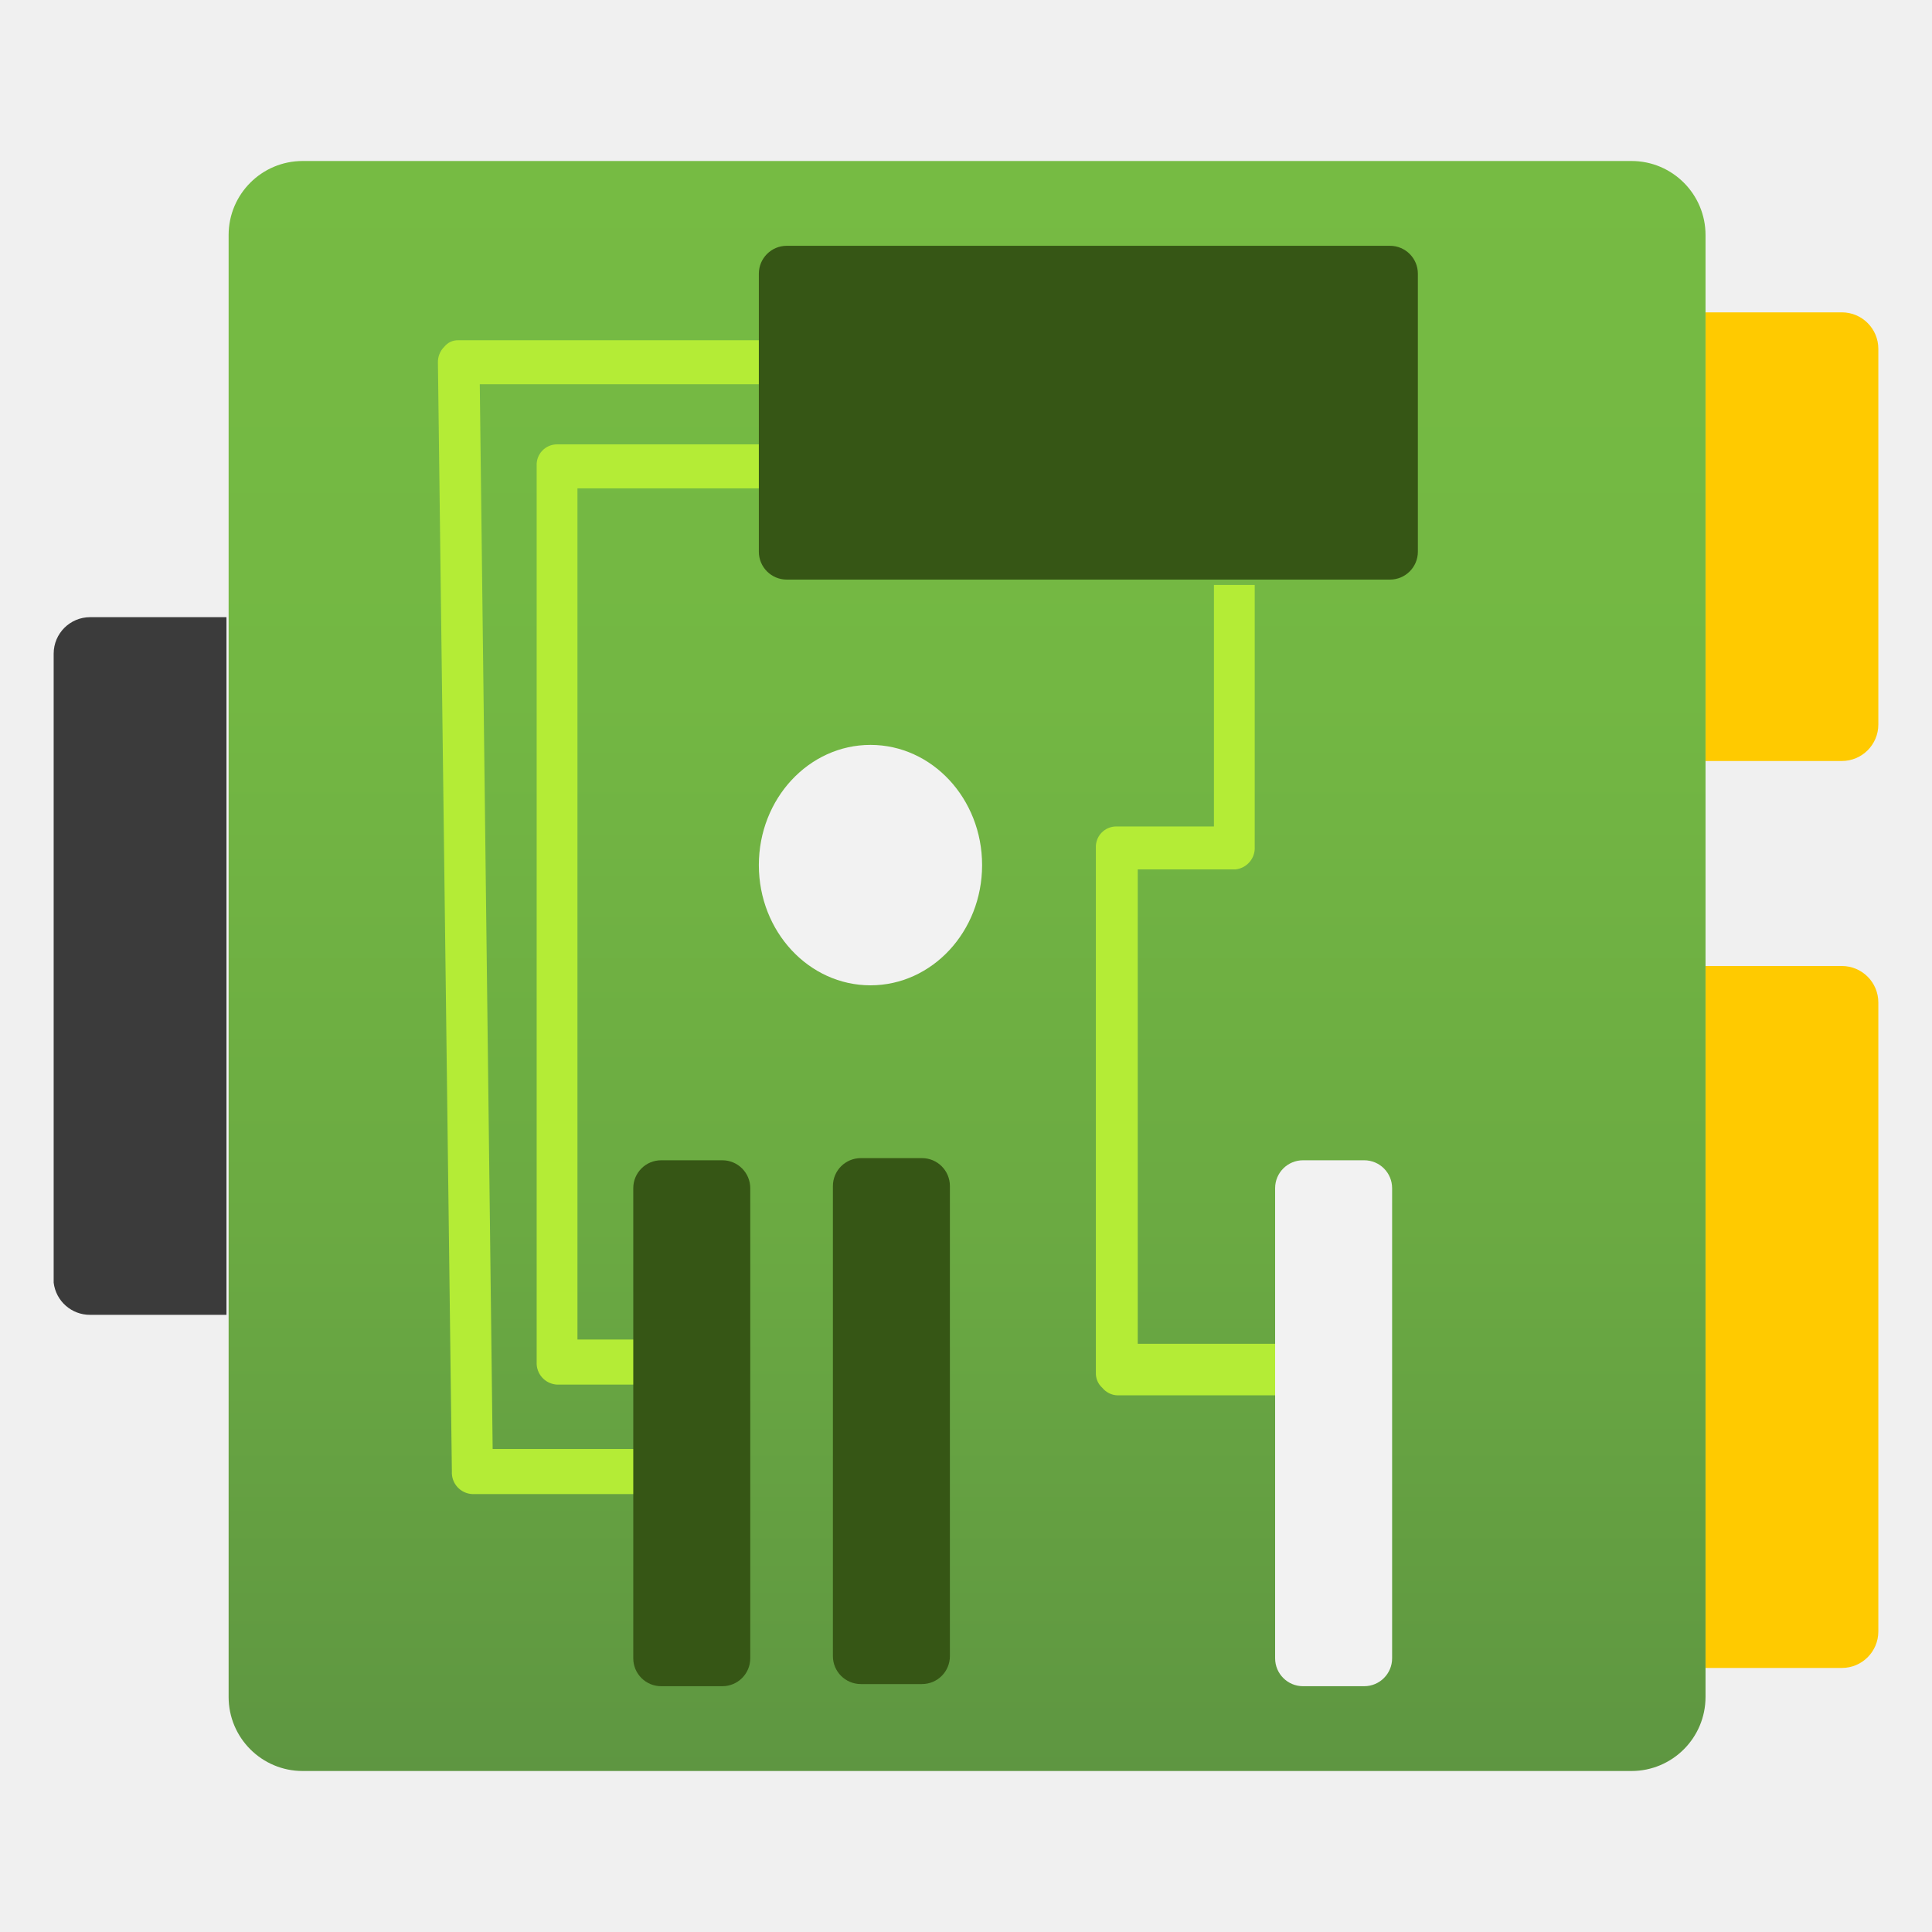
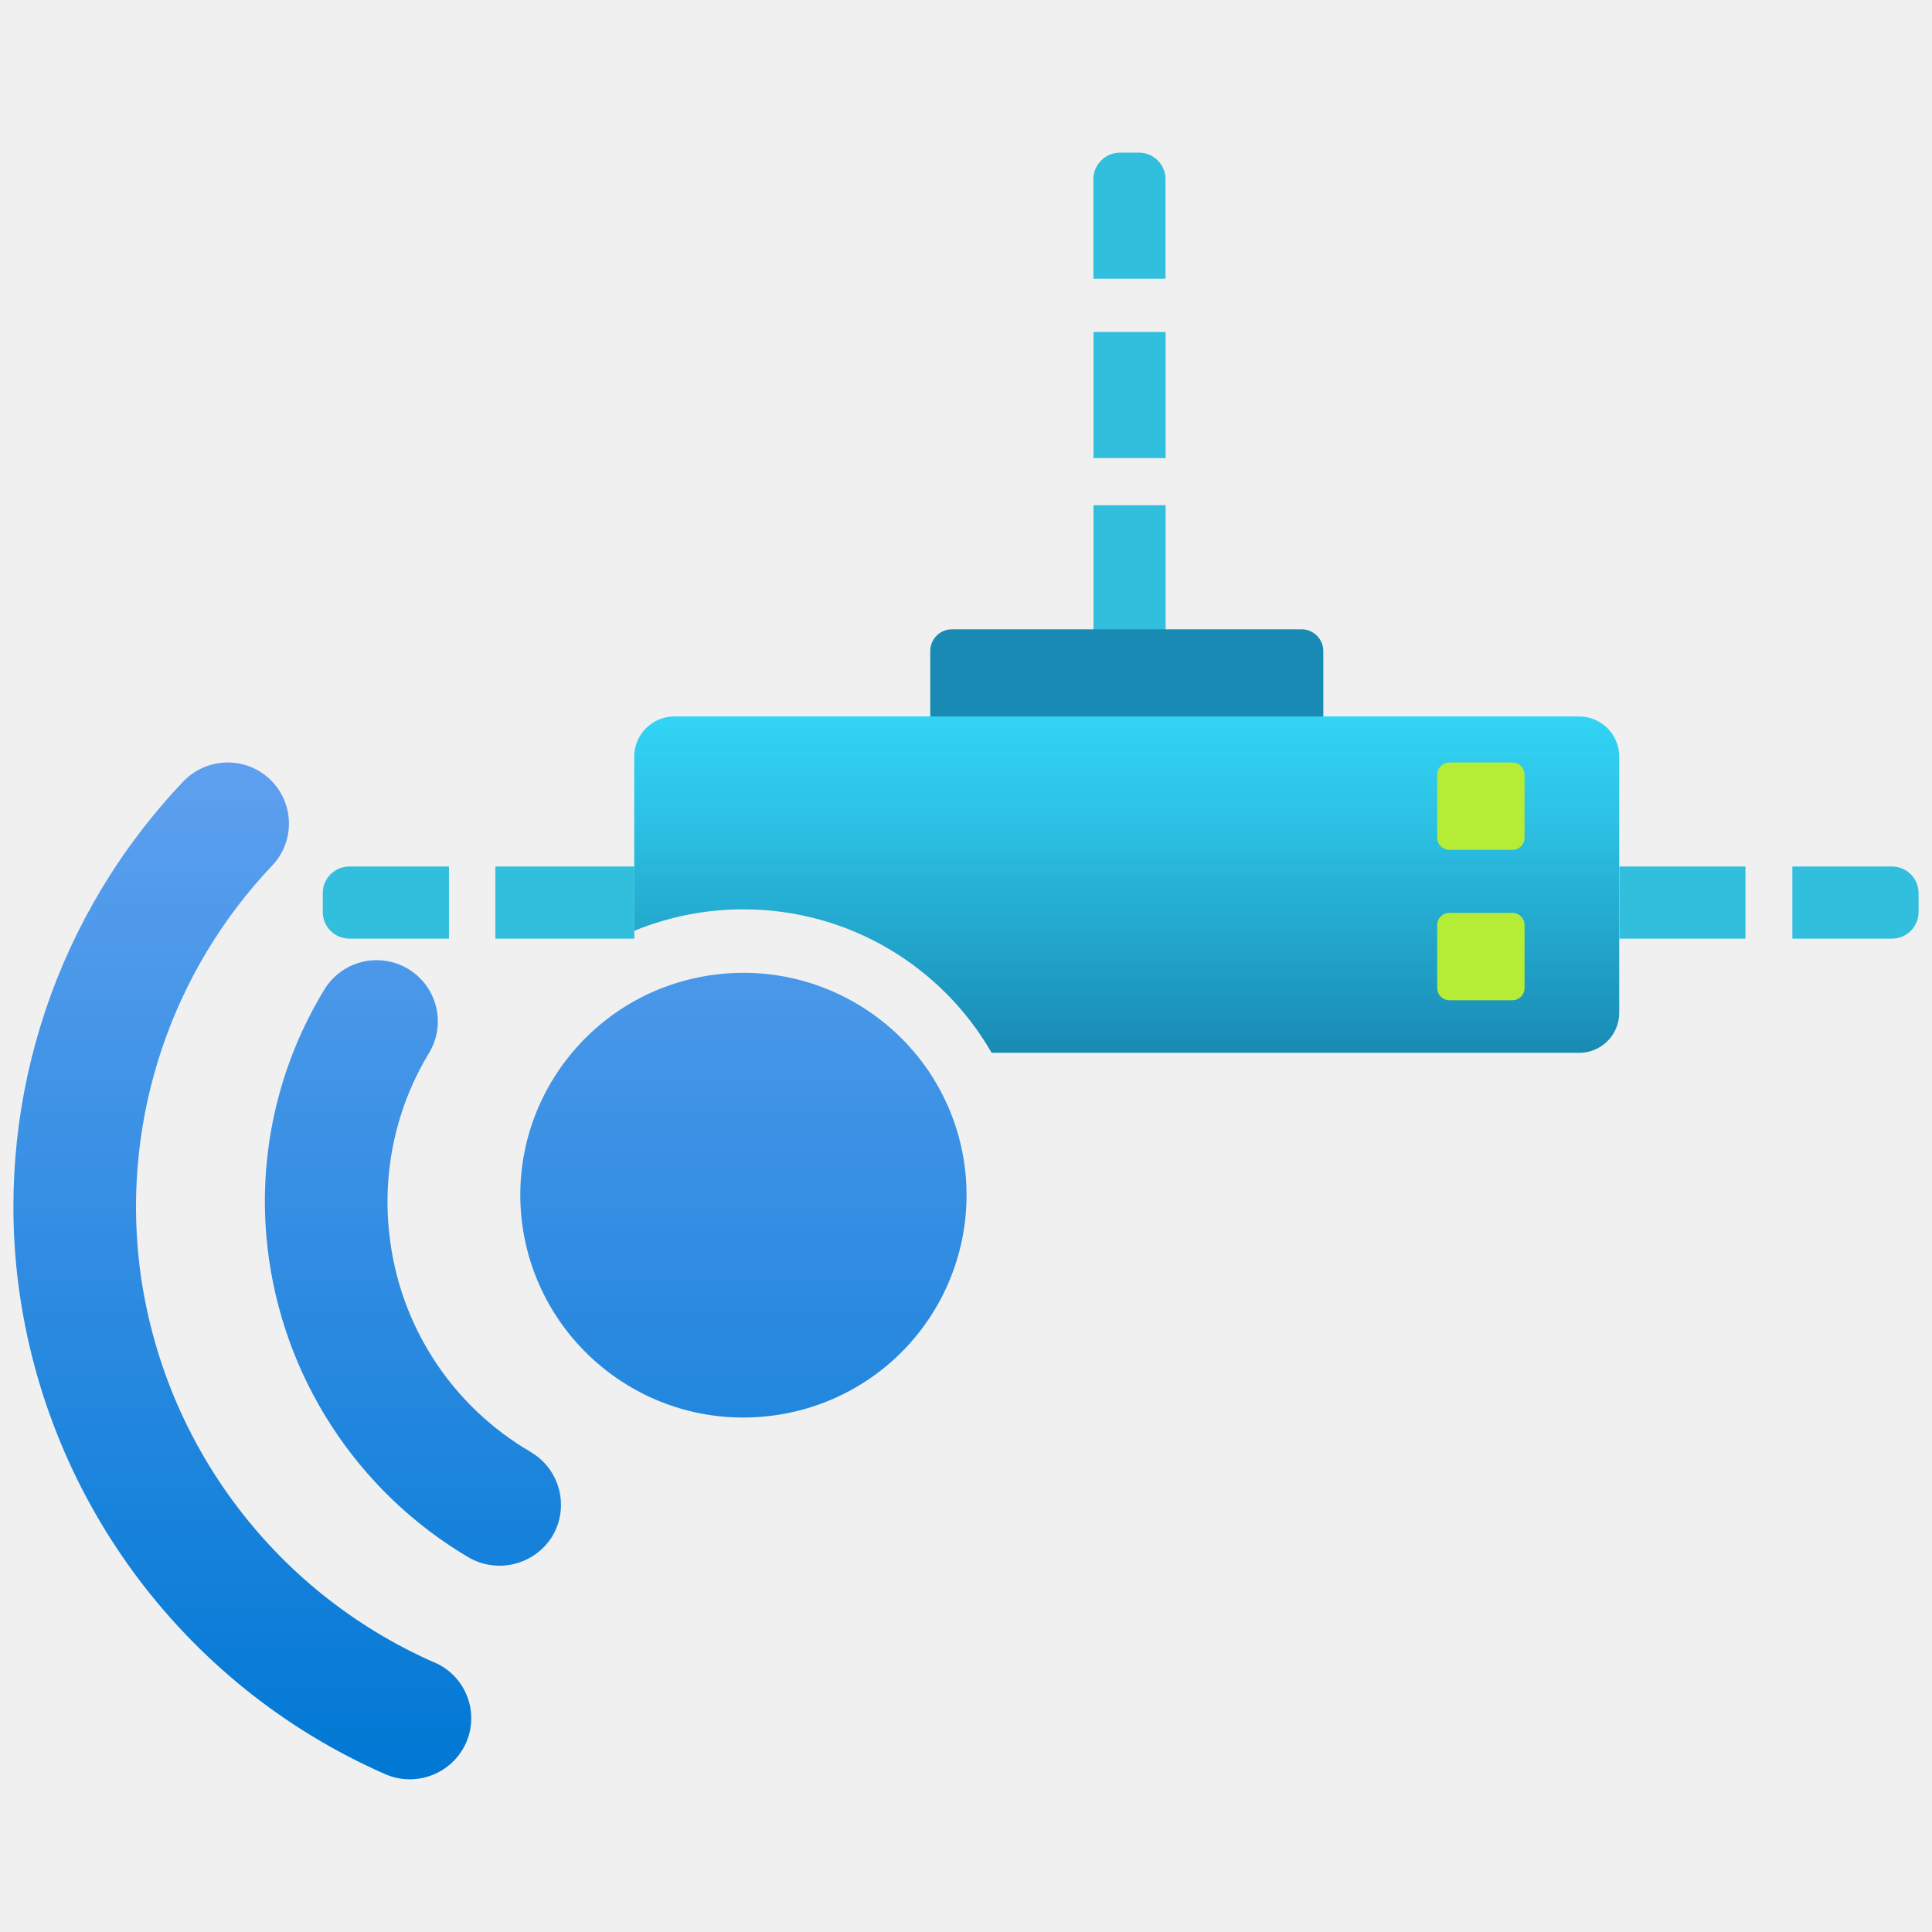
<svg xmlns="http://www.w3.org/2000/svg" viewBox="0 0 18 18" class="msportalfx-svg-placeholder" role="presentation" focusable="false">
  <g>
    <defs>
-       <linearGradient id="866cfa52-7480-4a8a-a637-179771a917c1" x1="9.01" x2="9.01" y1="16.5" y2="1.5" gradientUnits="userSpaceOnUse">
-         <stop offset="0" stop-color="#5e9641" />
-         <stop offset=".34" stop-color="#6baa42" />
-         <stop offset=".67" stop-color="#73b743" />
-         <stop offset="1" stop-color="#76bb43" />
+       <linearGradient id="53276ca8-b946-4950-9603-763d69ea216d" x1="10.498" y1="6.675" x2="10.498" y2="9.809" gradientUnits="userSpaceOnUse">
+         <stop offset="0" stop-color="#32d4f5" />
+         <stop offset=".299" stop-color="#2cc2e5" />
+         <stop offset=".899" stop-color="#1c93bb" />
+         <stop offset="1" stop-color="#198ab3" />
+       </linearGradient>
+       <linearGradient id="b7a4d911-8ad9-44ac-8906-bc3d89654304" x1="-559.435" y1="850.156" x2="-559.435" y2="859.63" gradientTransform="matrix(1 0 0 -1 564 866.734)" gradientUnits="userSpaceOnUse">
+         <stop offset="0" stop-color="#0078d4" />
+         <stop offset="1" stop-color="#5ea0ef" />
      </linearGradient>
    </defs>
-     <path fill="#ffca00" d="M15.89 2.91h1.27a.34.34 0 0 1 .34.34v3.5a.34.34 0 0 1-.34.34h-1.27V2.91zm0 6.09h1.27a.34.34 0 0 1 .34.34v5.86a.34.34 0 0 1-.34.34h-1.27V9z" />
-     <rect width="13.76" height="15" x="2.13" y="1.5" fill="url(#866cfa52-7480-4a8a-a637-179771a917c1)" rx=".69" />
-     <path fill="#b4ec36" d="M5.9 12.9h-.71a.2.2 0 0 1-.19-.21V4.34a.19.19 0 0 1 .19-.2h1.93a.19.19 0 0 1 .19.2.2.2 0 0 1-.19.21H5.38v7.93h.52a.2.2 0 0 1 .19.21.21.21 0 0 1-.19.21z" />
-     <path fill="#b4ec36" d="M6 13.92H4.4a.2.2 0 0 1-.19-.21L4.08 3.38a.2.2 0 0 1 .06-.15.16.16 0 0 1 .13-.06h2.85v.41H4.47l.12 9.92H6zm6-.92h-1.59a.19.19 0 0 1-.14-.07.18.18 0 0 1-.06-.14V7.9a.19.19 0 0 1 .19-.2h.91V5.45h.38v2.44a.2.2 0 0 1-.18.21h-.91v4.42H12z" />
-     <rect width="6.14" height="3.11" x="7.07" y="2.29" fill="#365615" rx=".26" />
-     <rect width="4.9" height="1.09" x="5.86" y="12.69" fill="#365615" rx=".26" transform="rotate(90 8.305 13.235)" />
-     <rect width="4.9" height="1.09" x="3.99" y="12.71" fill="#365615" rx=".26" transform="rotate(90 6.44 13.26)" />
-     <rect width="4.9" height="1.09" x="9.98" y="12.71" fill="#f2f2f2" rx=".26" transform="rotate(90 12.425 13.255)" />
-     <ellipse cx="8.11" cy="8.06" fill="#f2f2f2" rx="1.04" ry="1.12" />
-     <path fill="#3b3b3b" d="M2.11 12.25H.84a.34.34 0 0 1-.34-.3V6.09a.34.34 0 0 1 .34-.34h1.27v6.5z" />
+     <path d="M14.714 6.675H6.282a.374.374 0 0 0-.373.373v1.624a2.682 2.682 0 0 1 1.017-.2c.984 0 1.85.533 2.313 1.337h5.474a.373.373 0 0 0 .373-.373V7.048a.374.374 0 0 0-.373-.373Z" fill="url(#53276ca8-b946-4950-9603-763d69ea216d)" />
+     <g fill="#b4ec36">
+       <rect x="13.39" y="7.104" width=".814" height=".814" rx=".113" ry=".113" />
+       <rect x="13.39" y="8.505" width=".814" height=".814" rx=".113" ry=".113" />
+     </g>
+     <path d="M10.435 1.422h.176c.137 0 .248.111.248.248v.927h-.672V1.67c0-.137.111-.248.248-.248Zm-.247 1.671h.672v1.175h-.672V3.093Zm0 1.614h.672v1.175h-.672V4.707Z" fill="#32bedd" />
+     <path d="M8.872 5.863h3.254c.112 0 .203.091.203.203v.61H8.667v-.611c0-.112.092-.203.204-.202Z" fill="#198ab3" />
+     <path d="M17.875 8.321v.176a.248.248 0 0 1-.248.248h-.928v-.672h.928c.137 0 .248.111.248.248Zm-1.613-.248v.672h-1.175v-.672h1.175Zm-10.352 0v.672H4.615v-.672H5.91Zm-1.727 0v.672h-.928a.248.248 0 0 1-.248-.248v-.176c0-.137.111-.248.248-.248h.928Z" fill="#32bedd" />
+     <path d="M8.993 10.909C8.867 9.772 7.84 8.952 6.699 9.076s-1.964 1.147-1.839 2.285a2.078 2.078 0 0 0 2.294 1.833 2.072 2.072 0 0 0 1.839-2.285Zm-4.946 4.58a4.657 4.657 0 0 1-2.752-3.738 4.619 4.619 0 0 1 1.242-3.688c.216-.229.205-.588-.024-.804s-.591-.205-.807.024A5.746 5.746 0 0 0 .16 11.875a5.796 5.796 0 0 0 3.428 4.654.574.574 0 0 0 .754-.291.566.566 0 0 0-.293-.749h-.001Zm.9-1.96a2.681 2.681 0 0 1-1.32-2.034 2.676 2.676 0 0 1 .371-1.686.57.57 0 0 0-.978-.586 3.79 3.79 0 0 0-.528 2.397 3.862 3.862 0 0 0 1.874 2.89.577.577 0 0 0 .782-.201.57.57 0 0 0-.201-.779Z" fill="url(#b7a4d911-8ad9-44ac-8906-bc3d89654304)" />
  </g>
  <style>.msportalfx-svg-c01{fill:#fff}.msportalfx-svg-c02{fill:#e5e5e5}.msportalfx-svg-c03{fill:#a0a1a2}.msportalfx-svg-c04{fill:#7a7a7a}.msportalfx-svg-c05{fill:#3e3e3e}.msportalfx-svg-c06{fill:#1e1e1e}.msportalfx-svg-c07{fill:#0f0f0f}.msportalfx-svg-c08{fill:#ba141a}.msportalfx-svg-c09{fill:#dd5900}.msportalfx-svg-c10{fill:#ff8c00}.msportalfx-svg-c11{fill:#fcd116}.msportalfx-svg-c12{fill:#fee087}.msportalfx-svg-c13{fill:#b8d432}.msportalfx-svg-c14,.msportalfx-svg-c32{fill:#57a300}.msportalfx-svg-c15{fill:#59b4d9}.msportalfx-svg-c16{fill:#3999c6}.msportalfx-svg-c17{fill:#804998}.msportalfx-svg-c18{fill:#ec008c}.msportalfx-svg-c19{fill:#0072c6}.msportalfx-svg-c20{fill:#68217a}.msportalfx-svg-c21{fill:#00188f}.msportalfx-svg-c22{fill:#e81123}.fxs-mode-light .msportalfx-svg-c22{fill:#a4262c}.msportalfx-svg-c23{fill:#cae3f3}.msportalfx-svg-c24{fill:#59aed3}.msportalfx-svg-c25{fill:#4c3b12}.msportalfx-svg-c26{fill:#be9555}.msportalfx-svg-c27{fill:#4f4d52}.msportalfx-svg-c28{fill:#ef6f59}.msportalfx-svg-c29{fill:#f7cb64}.msportalfx-svg-c30{fill:#fdd8db}.msportalfx-svg-c31{fill:#f6ffec}.msportalfx-svg-c33{fill:#8a2da5}.msportalfx-svg-c34{fill:#e00b1c}.msportalfx-svg-c35{fill:#015cda}.msportalfx-svg-c36{fill:#5db300}.msportalfx-svg-c97{fill:#ffb900}.msportalfx-svg-c98{fill:#00a4ef}.msportalfx-svg-c99{fill:#f25022}.msportalfx-inverted-theme .msportalfx-svg-c05,.fxs-theme-dark .msportalfx-svg-c05{fill:#777}.msportalfx-inverted-theme .msportalfx-svg-c07,.fxs-theme-dark .msportalfx-svg-c07{fill:#f2f2f2}.msportalfx-svg-palette-white{fill:#fff}.msportalfx-svg-palette-blue{fill:#015cda}.msportalfx-svg-palette-black{fill:#1e1e1e}.msportalfx-svg-palette-green{fill:#57a300}.msportalfx-svg-palette-gray{fill:#a0a1a2}.msportalfx-svg-palette-inherit{fill:inherit}.msportalfx-svg-badge{position:absolute;left:0;bottom:0;min-height:10px;min-width:10px}.fxc-menu-icon&gt;.msportalfx-svg-badge{left:-2px;bottom:-2px;min-height:8px;min-width:8px}.msportalfx-svg-disabled{filter:grayscale(100%)}.msportalfx-svg-loading-square{animation:ProgressFlagAnimation 1.45s infinite ease-in-out;transform-origin:50%}.msportalfx-svg-loading-square:nth-child(1){animation-delay:0s}.msportalfx-svg-loading-square:nth-child(2){animation-delay:.2s}.msportalfx-svg-loading-square:nth-child(3){animation-delay:.4s}@keyframes ProgressFlagAnimation{0%{transform:scale(1);opacity:.3}36.1%{transform:scale(1.06);opacity:1}50%{transform:scale(1.06);opacity:1}86.1%{transform:scale(1);opacity:.3}}.msportalfx-svg-flip-horizontal&gt;svg,svg.msportalfx-svg-flip-horizontal{transform:scaleX(-1)}.msportalfx-svg-fabric-rotate360{animation:ImageRotation 1.3s cubic-bezier(.53,.21,.29,.67) infinite}@keyframes ImageRotation{0%{transform:rotate(-45deg)}100%{transform:rotate(315deg)}}.fxs-svg-number .msportalfx-font-bold{font-size:10px;fill:#0065ad}.fxs-svg-number .fxs-svg-circle{stroke-width:0%;fill:#0078d4}.fxs-svg-number .fxs-svg-text{fill:#fff;font-size:10px}.fxs-svg-number.msportalfx-svg-disabled{filter:grayscale(0%)}.fxs-svg-number.msportalfx-svg-disabled .fxs-svg-circle{fill:#fff;stroke-width:1px;stroke:#949494}.fxs-svg-number.msportalfx-svg-disabled .fxs-svg-text{fill:#949494}.fxs-theme-dark .fxs-svg-number .fxs-svg-text{fill:#0f0f0f}.fxs-theme-dark .fxs-svg-number .fxs-svg-circle{stroke-width:0%;fill:#0078d4}.fxs-theme-dark .fxs-svg-number.msportalfx-svg-disabled .fxs-svg-circle{fill:#0f0f0f;stroke-width:1px;stroke:#949494}.fxs-theme-dark .fxs-svg-number.msportalfx-svg-disabled .fxs-svg-text{fill:#949494}</style>
</svg>
